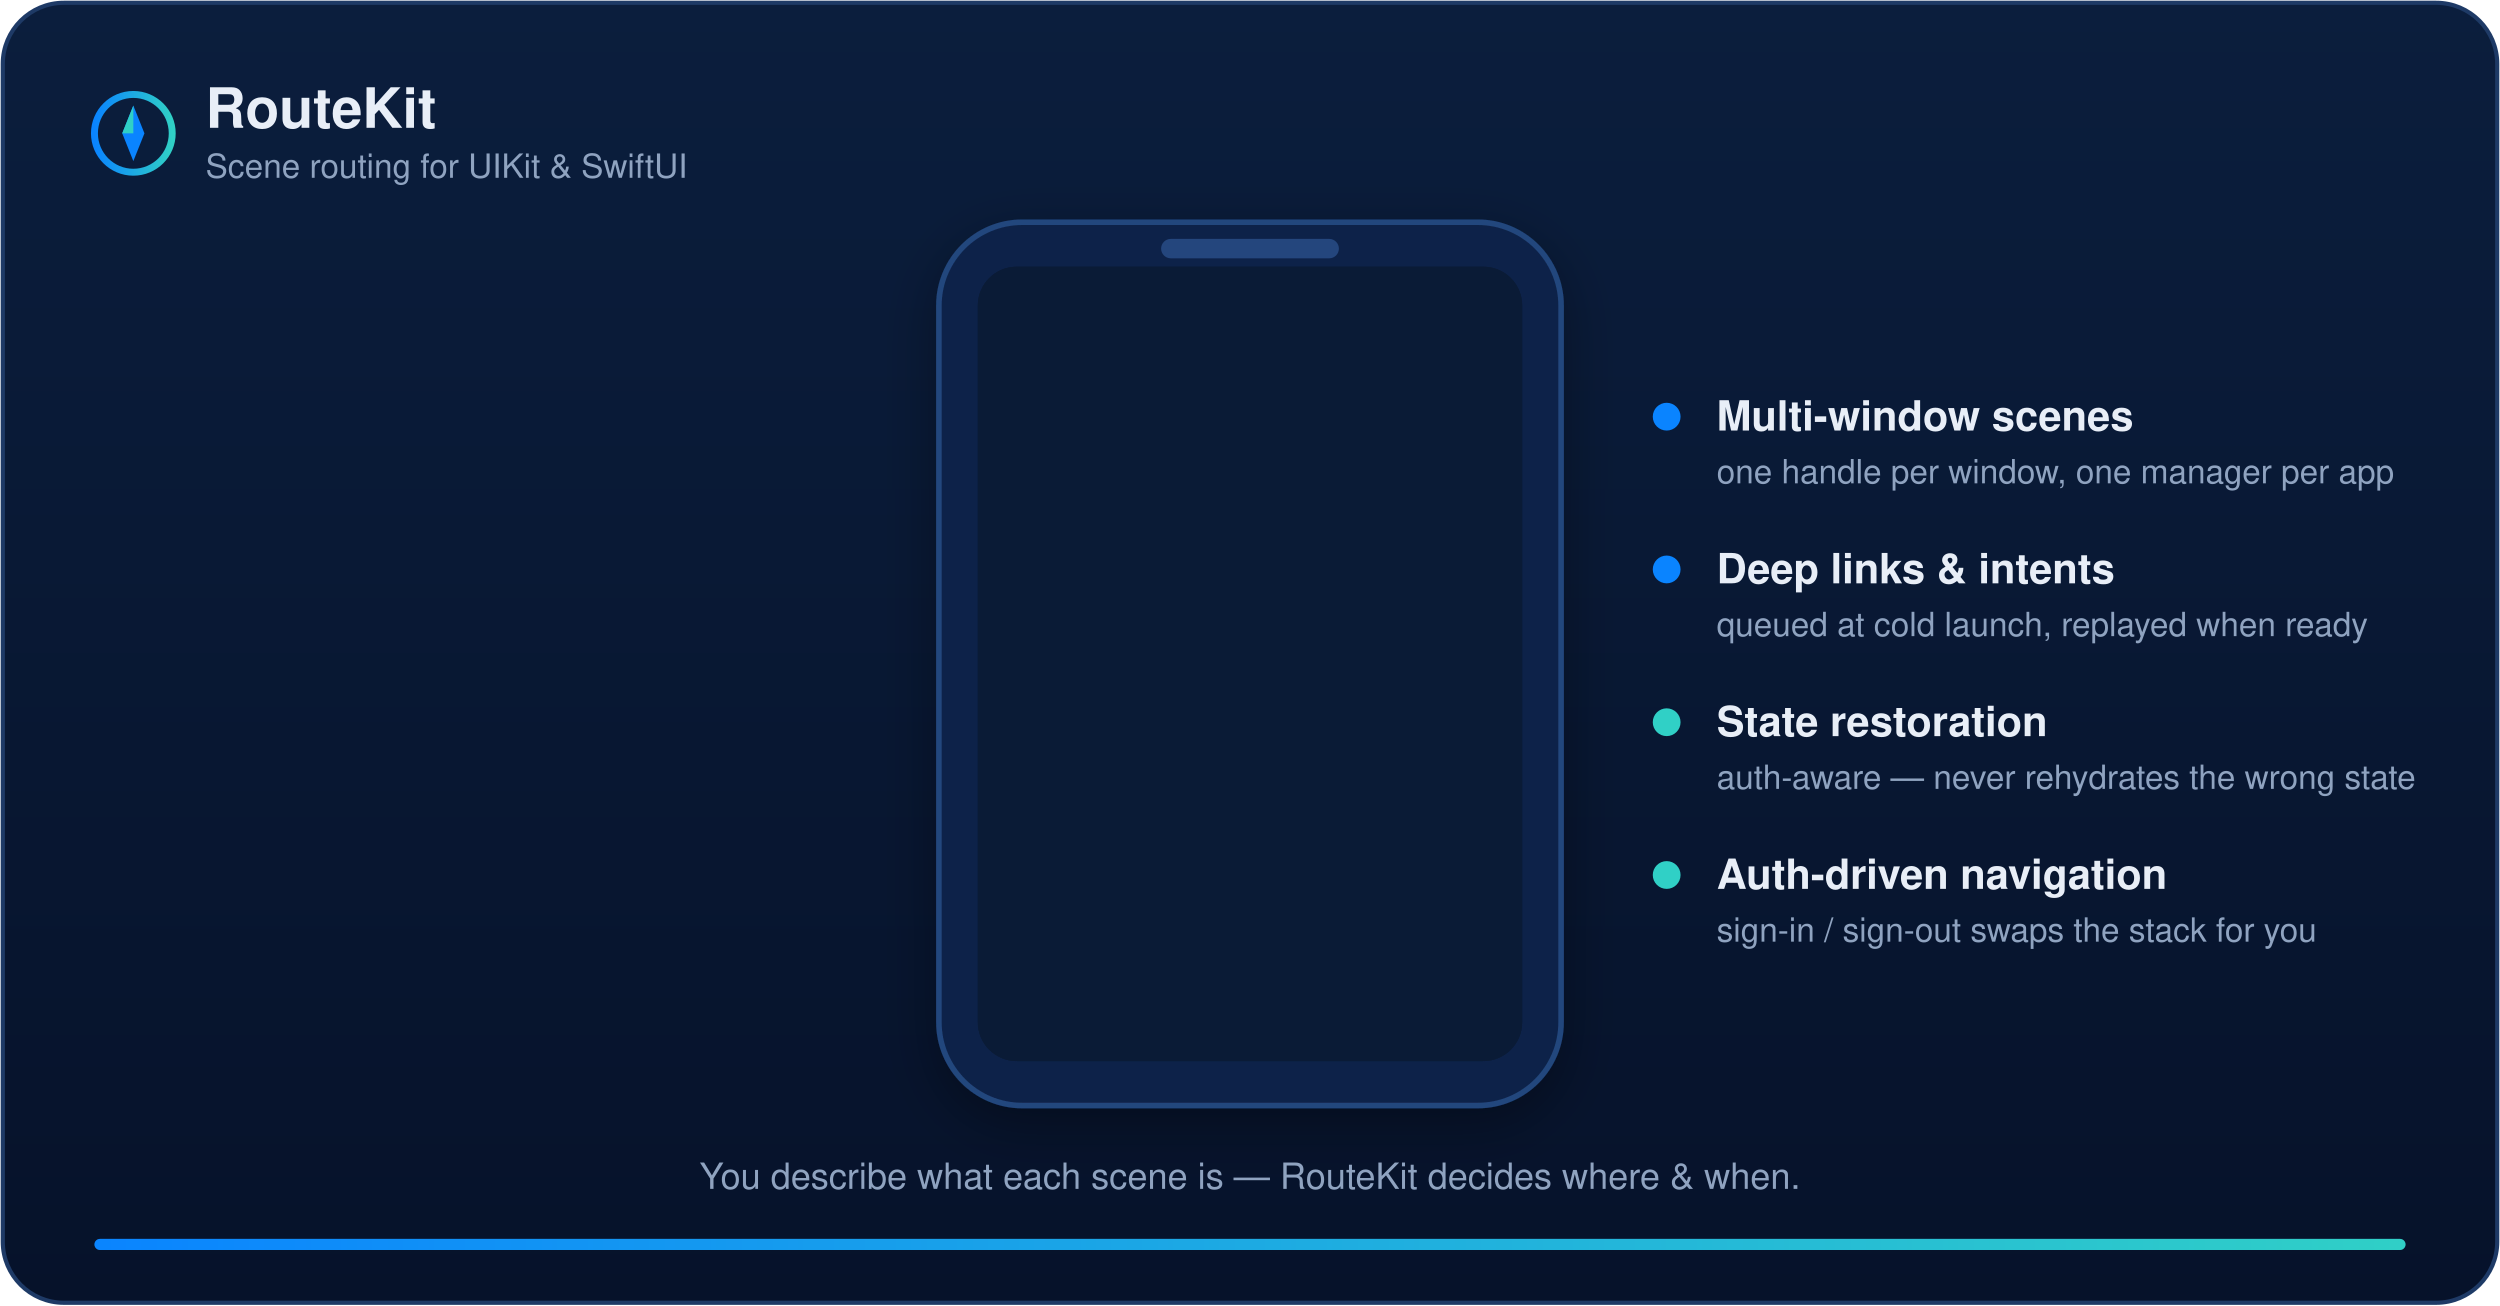
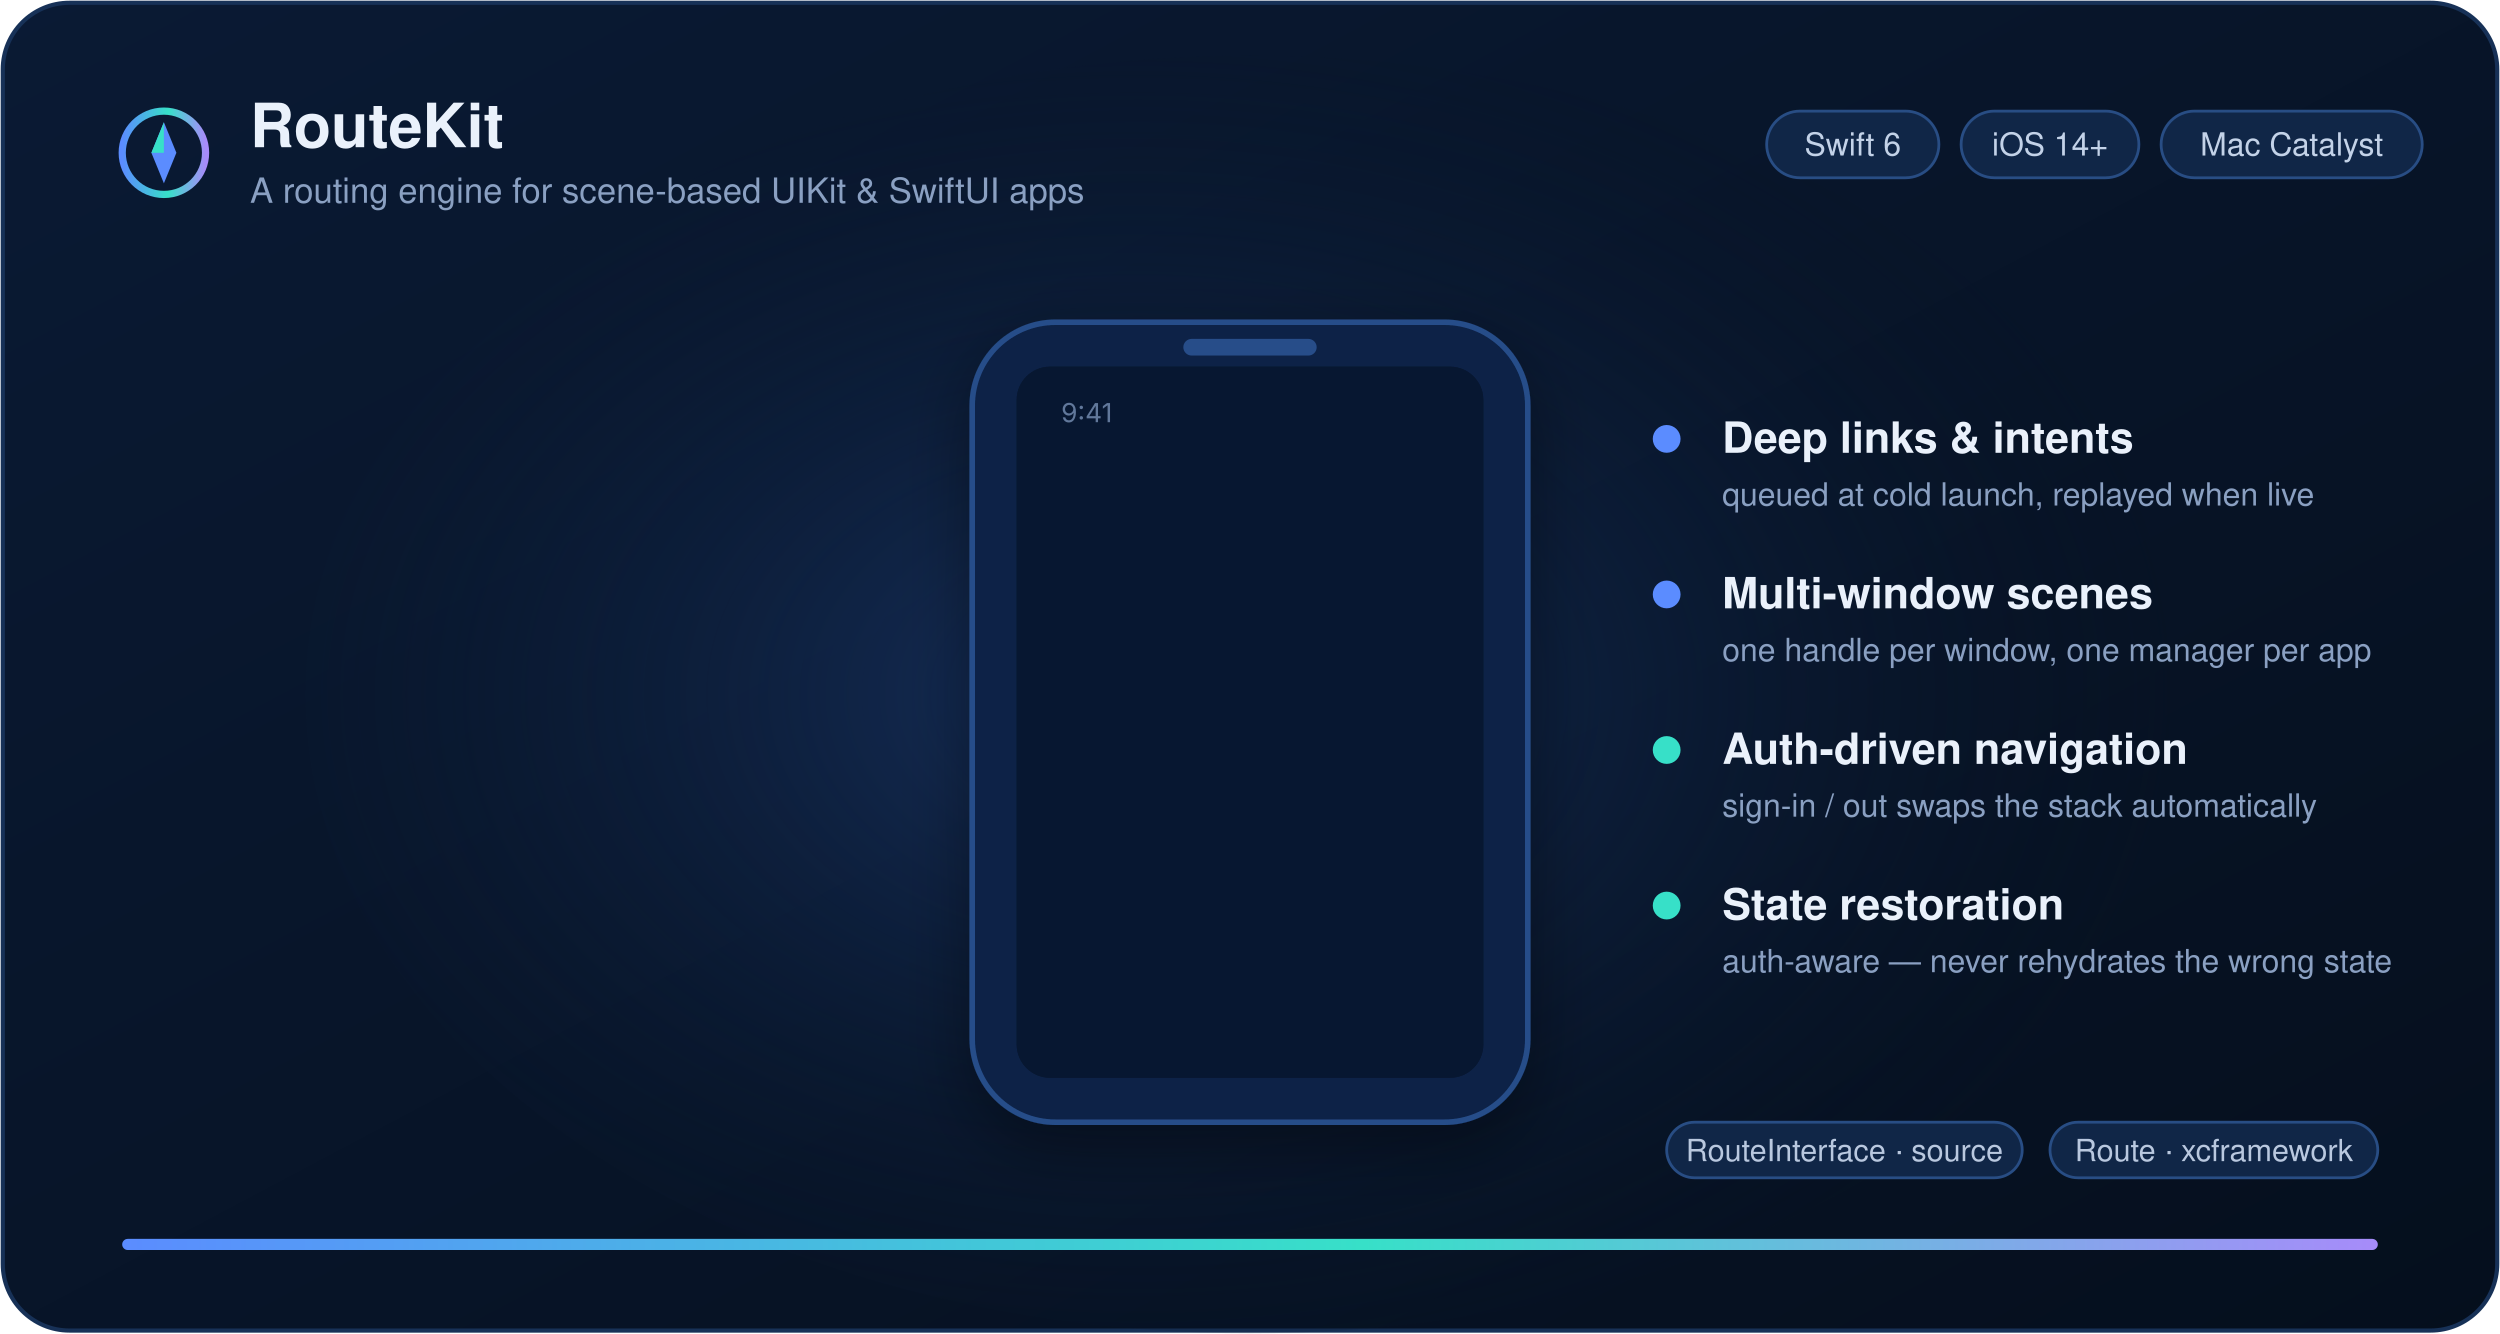
- <svg xmlns="http://www.w3.org/2000/svg" viewBox="0 0 900 470" role="img" aria-label="RouteKit: multi-window scenes, deep links with cold-launch intent queueing, auth-aware state restoration, and auth-driven navigation.">
+ <svg xmlns="http://www.w3.org/2000/svg" viewBox="0 0 900 480" role="img" aria-label="RouteKit: a routing engine for scene-based UIKit and SwiftUI apps. Deep links and intents queued at cold launch, multi-window scenes, auth-driven navigation, and auth-aware state restoration. Swift 6, iOS 14+ and Mac Catalyst.">
  <defs>
-     <linearGradient id="card" x1="0" y1="0" x2="0" y2="1">
-       <stop offset="0" stop-color="#0B1E3D" />
-       <stop offset="1" stop-color="#06122A" />
+     <linearGradient id="bg" x1="0" y1="0" x2="1" y2="1">
+       <stop offset="0" stop-color="#0A1A34" />
+       <stop offset="1" stop-color="#050F1D" />
    </linearGradient>
-     <linearGradient id="accent" x1="0" y1="0" x2="1" y2="0">
-       <stop offset="0" stop-color="#0A84FF" />
-       <stop offset="1" stop-color="#30D0C6" />
+     <linearGradient id="brand" x1="0" y1="0" x2="1" y2="0">
+       <stop offset="0" stop-color="#5B8CFF" />
+       <stop offset="0.55" stop-color="#37E0C8" />
+       <stop offset="1" stop-color="#A78BFA" />
    </linearGradient>
-     <filter id="soft" x="-20%" y="-20%" width="140%" height="140%">
-       <feDropShadow dx="0" dy="6" stdDeviation="10" flood-color="#000" flood-opacity="0.35" />
+     <radialGradient id="glow" cx="0.44" cy="0.5" r="0.6">
+       <stop offset="0" stop-color="#193668" stop-opacity="0.85" />
+       <stop offset="1" stop-color="#050F1D" stop-opacity="0" />
+     </radialGradient>
+     <filter id="soft" x="-30%" y="-30%" width="160%" height="160%">
+       <feDropShadow dx="0" dy="8" stdDeviation="12" flood-color="#000000" flood-opacity="0.40" />
    </filter>
    <clipPath id="screen">
-       <rect x="352" y="96" width="196" height="286" rx="14" />
+       <rect x="366" y="132" width="168" height="256" rx="12" />
    </clipPath>
  </defs>
-   <rect x="1" y="1" width="898" height="468" rx="22" fill="url(#card)" stroke="#1E3A66" stroke-width="1.5" />
-   <g transform="translate(34,34)">
-     <circle cx="14" cy="14" r="14" fill="none" stroke="url(#accent)" stroke-width="2.5" />
-     <polygon points="14,4 18,14 14,24 10,14" fill="#0A84FF" />
-     <polygon points="14,4 14,14 10,14" fill="#30D0C6" />
-     <text x="40" y="12" font-family="-apple-system, Segoe UI, Helvetica, Arial, sans-serif" font-size="20" font-weight="700" fill="#E8EEF7">RouteKit</text>
-     <text x="40" y="30" font-family="-apple-system, Segoe UI, Helvetica, Arial, sans-serif" font-size="12" fill="#8FA3C0">Scene routing for UIKit &amp; SwiftUI</text>
+   <rect x="1" y="1" width="898" height="478" rx="24" fill="url(#bg)" stroke="#173157" stroke-width="1.5" />
+   <ellipse cx="450" cy="250" rx="340" ry="230" fill="url(#glow)" />
+   <g transform="translate(44,40)">
+     <circle cx="15" cy="15" r="15" fill="none" stroke="url(#brand)" stroke-width="2.6" />
+     <polygon points="15,4 19.5,15 15,26 10.5,15" fill="#5B8CFF" />
+     <polygon points="15,4 15,15 10.5,15" fill="#37E0C8" />
+     <text x="46" y="13" font-family="-apple-system, Segoe UI, Helvetica, Arial, sans-serif" font-size="22" font-weight="700" fill="#EAF1FB">RouteKit</text>
+     <text x="46" y="33" font-family="-apple-system, Segoe UI, Helvetica, Arial, sans-serif" font-size="12.5" fill="#8AA0C2">A routing engine for scene-based UIKit &amp; SwiftUI apps</text>
  </g>
-   <rect x="338" y="80" width="224" height="318" rx="30" fill="#0E244A" stroke="#24467D" stroke-width="2" filter="url(#soft)" />
-   <rect x="352" y="96" width="196" height="286" rx="14" fill="#0A1B36" />
-   <rect x="418" y="86" width="64" height="7" rx="3.5" fill="#24467D" />
+   <g font-family="-apple-system, Segoe UI, Helvetica, Arial, sans-serif" font-size="11.5" fill="#C3D2E8" text-anchor="middle">
+     <g transform="translate(636,40)">
+       <rect width="62" height="24" rx="12" fill="#102647" stroke="#284d84" />
+       <text x="31" y="16">Swift 6</text>
+     </g>
+     <g transform="translate(706,40)">
+       <rect width="64" height="24" rx="12" fill="#102647" stroke="#284d84" />
+       <text x="32" y="16">iOS 14+</text>
+     </g>
+     <g transform="translate(778,40)">
+       <rect width="94" height="24" rx="12" fill="#102647" stroke="#284d84" />
+       <text x="47" y="16">Mac Catalyst</text>
+     </g>
+   </g>
+   <rect x="350" y="116" width="200" height="288" rx="30" fill="#0C2247" stroke="#274d89" stroke-width="2" filter="url(#soft)" />
+   <rect x="366" y="132" width="168" height="256" rx="12" fill="#071731" />
+   <rect x="426" y="122" width="48" height="6" rx="3" fill="#274d89" />
  <g clip-path="url(#screen)">
-     <rect x="352" y="96" width="196" height="286" fill="#0A1B36" />
+     <rect x="366" y="132" width="168" height="256" fill="#071731" />
+     <text x="382" y="152" font-family="-apple-system, Segoe UI, sans-serif" font-size="9.5" fill="#61789B">9:41</text>
    <g opacity="0">
-       <animate attributeName="opacity" dur="12s" repeatCount="indefinite" keyTimes="0;0.23;0.25;1" values="1;1;0;0" />
-       <rect x="362" y="120" width="86" height="150" rx="10" fill="#12305C" stroke="#2E5aa0" stroke-width="1.5" />
-       <rect x="362" y="120" width="86" height="26" rx="10" fill="#173a70" />
-       <rect x="372" y="130" width="46" height="6" rx="3" fill="#8FB4EE" />
-       <rect x="372" y="158" width="66" height="6" rx="3" fill="#33507e" />
-       <rect x="372" y="174" width="54" height="6" rx="3" fill="#33507e" />
-       <rect x="372" y="190" width="60" height="6" rx="3" fill="#33507e" />
-       <rect x="452" y="140" width="86" height="150" rx="10" fill="#0f2a52" stroke="#30D0C6" stroke-width="1.5" />
-       <rect x="452" y="140" width="86" height="26" rx="10" fill="#124a49" />
-       <rect x="462" y="150" width="40" height="6" rx="3" fill="#7FE6DE" />
-       <rect x="462" y="178" width="66" height="6" rx="3" fill="#2b5a58" />
-       <rect x="462" y="194" width="52" height="6" rx="3" fill="#2b5a58" />
+       <animate attributeName="opacity" dur="16s" repeatCount="indefinite" keyTimes="0;0.22;0.25;1" values="1;1;0;0" />
+       <text x="384" y="184" font-family="-apple-system, Segoe UI, sans-serif" font-size="14" font-weight="700" fill="#EAF1FB">Notes</text>
+       <rect x="384" y="200" width="132" height="34" rx="9" fill="#12305C" />
+       <rect x="396" y="212" width="80" height="6" rx="3" fill="#9DBAF0" />
+       <rect x="396" y="223" width="104" height="4" rx="2" fill="#33507e" />
+       <rect x="384" y="242" width="132" height="34" rx="9" fill="#0f2a52" />
+       <rect x="396" y="254" width="66" height="6" rx="3" fill="#7FE6DE" />
+       <rect x="396" y="265" width="96" height="4" rx="2" fill="#2b5a58" />
+       <g>
+         <animateTransform attributeName="transform" type="translate" dur="16s" repeatCount="indefinite" calcMode="spline" keyTimes="0;0.05;0.12;0.22;0.25;1" keySplines="0.4 0 0.2 1;0.4 0 0.2 1;0.4 0 0.2 1;0.4 0 0.2 1;0 0 1 1" values="0,-70;0,-70;0,0;0,0;0,0;0,0" />
+         <rect x="378" y="162" width="144" height="24" rx="12" fill="#5B8CFF" />
+         <text x="450" y="178" text-anchor="middle" font-family="ui-monospace, Menlo, monospace" font-size="10" fill="#F2F7FF">myapp://note/42</text>
+       </g>
+       <text x="450" y="360" text-anchor="middle" font-family="-apple-system, Segoe UI, sans-serif" font-size="10" fill="#8AA0C2">queued at cold launch, then routed</text>
    </g>
    <g opacity="0">
-       <animate attributeName="opacity" dur="12s" repeatCount="indefinite" keyTimes="0;0.25;0.27;0.48;0.5;1" values="0;0;1;1;0;0" />
-       <rect x="372" y="150" width="156" height="200" rx="12" fill="#12305C" stroke="#2E5aa0" stroke-width="1.5" />
-       <rect x="384" y="196" width="90" height="8" rx="4" fill="#8FB4EE" />
-       <rect x="384" y="216" width="120" height="6" rx="3" fill="#33507e" />
-       <rect x="384" y="230" width="104" height="6" rx="3" fill="#33507e" />
+       <animate attributeName="opacity" dur="16s" repeatCount="indefinite" keyTimes="0;0.25;0.27;0.47;0.5;1" values="0;0;1;1;0;0" />
+       <rect x="384" y="176" width="64" height="150" rx="10" fill="#12305C" stroke="#2E5aa0" stroke-width="1.3" />
+       <rect x="384" y="176" width="64" height="22" rx="10" fill="#173a70" />
+       <rect x="394" y="185" width="40" height="5" rx="2.5" fill="#9DBAF0" />
+       <rect x="394" y="210" width="46" height="4" rx="2" fill="#33507e" />
+       <rect x="394" y="222" width="38" height="4" rx="2" fill="#33507e" />
      <g>
-         <animateTransform attributeName="transform" type="translate" dur="12s" repeatCount="indefinite" keyTimes="0;0.27;0.31;0.42;0.5;1" values="0,-70;0,-70;0,0;0,0;0,0;0,0" />
-         <rect x="366" y="112" width="168" height="26" rx="13" fill="#0A84FF" />
-         <text x="450" y="129" text-anchor="middle" font-family="ui-monospace, Menlo, monospace" font-size="11" fill="#EAF3FF">myapp://note/42</text>
+         <animateTransform attributeName="transform" type="translate" dur="16s" repeatCount="indefinite" calcMode="spline" keyTimes="0;0.29;0.36;0.47;0.5;1" keySplines="0.4 0 0.2 1;0.4 0 0.2 1;0.4 0 0.2 1;0.4 0 0.2 1;0 0 1 1" values="70,20;70,20;0,0;0,0;0,0;0,0" />
+         <rect x="452" y="176" width="64" height="150" rx="10" fill="#0f2a52" stroke="#37E0C8" stroke-width="1.3" />
+         <rect x="452" y="176" width="64" height="22" rx="10" fill="#124a49" />
+         <rect x="462" y="185" width="36" height="5" rx="2.5" fill="#7FE6DE" />
+         <rect x="462" y="210" width="46" height="4" rx="2" fill="#2b5a58" />
+         <rect x="462" y="222" width="34" height="4" rx="2" fill="#2b5a58" />
+       </g>
+       <text x="450" y="360" text-anchor="middle" font-family="-apple-system, Segoe UI, sans-serif" font-size="10" fill="#8AA0C2">a second window, its own route</text>
+     </g>
+     <g opacity="0">
+       <animate attributeName="opacity" dur="16s" repeatCount="indefinite" keyTimes="0;0.5;0.52;0.72;0.75;1" values="0;0;1;1;0;0" />
+       <g>
+         <animateTransform attributeName="transform" type="translate" dur="16s" repeatCount="indefinite" calcMode="spline" keyTimes="0;0.58;0.63;0.68;0.75;1" keySplines="0.4 0 0.2 1;0.4 0 0.2 1;0.4 0 0.2 1;0.4 0 0.2 1;0 0 1 1" values="0,0;0,0;0,0;-180,0;-180,0;-180,0" />
+         <rect x="384" y="184" width="132" height="132" rx="10" fill="#12305C" />
+         <rect x="396" y="200" width="60" height="7" rx="3.5" fill="#9DBAF0" />
+         <text x="396" y="258" font-family="-apple-system, Segoe UI, sans-serif" font-size="13" fill="#EAF1FB">Home</text>
      </g>
      <g>
-         <animate attributeName="opacity" dur="12s" repeatCount="indefinite" keyTimes="0;0.34;0.37;0.46;0.5;1" values="0;0;1;1;0;0" />
-         <rect x="404" y="320" width="92" height="20" rx="10" fill="#0f2a52" stroke="#30D0C6" stroke-width="1.2" />
-         <text x="450" y="334" text-anchor="middle" font-family="-apple-system, Segoe UI, sans-serif" font-size="10" fill="#7FE6DE">queued → replayed</text>
+         <animateTransform attributeName="transform" type="translate" dur="16s" repeatCount="indefinite" calcMode="spline" keyTimes="0;0.63;0.68;0.72;0.75;1" keySplines="0.4 0 0.2 1;0.4 0 0.2 1;0.4 0 0.2 1;0.4 0 0.2 1;0 0 1 1" values="180,0;180,0;180,0;0,0;0,0;0,0" />
+         <rect x="384" y="184" width="132" height="132" rx="10" fill="#0f2a52" stroke="#37E0C8" stroke-width="1.3" />
+         <g transform="translate(450,232)">
+           <rect x="-12" y="0" width="24" height="18" rx="4" fill="#37E0C8" />
+           <path d="M -7 0 V -7 A 7 7 0 0 1 7 -7 V 0" fill="none" stroke="#37E0C8" stroke-width="2.4" />
+         </g>
+         <text x="450" y="274" text-anchor="middle" font-family="-apple-system, Segoe UI, sans-serif" font-size="13" fill="#EAF1FB">Sign in</text>
      </g>
+       <text x="450" y="360" text-anchor="middle" font-family="-apple-system, Segoe UI, sans-serif" font-size="10" fill="#8AA0C2">sign-out swaps the stack</text>
    </g>
    <g opacity="0">
-       <animate attributeName="opacity" dur="12s" repeatCount="indefinite" keyTimes="0;0.5;0.52;0.73;0.75;1" values="0;0;1;1;0;0" />
-       <rect x="372" y="150" width="156" height="200" rx="12" fill="#12305C" stroke="#2E5aa0" stroke-width="1.5" />
-       <g transform="translate(450,232)">
+       <animate attributeName="opacity" dur="16s" repeatCount="indefinite" keyTimes="0;0.75;0.77;0.99;1" values="0;0;1;1;0" />
+       <rect x="384" y="176" width="132" height="150" rx="10" fill="#12305C" stroke="#2E5aa0" stroke-width="1.3" />
+       <rect x="396" y="192" width="60" height="7" rx="3.5" fill="#9DBAF0" />
+       <rect x="396" y="210" width="100" height="4" rx="2" fill="#33507e" />
+       <g transform="translate(450,258)">
        <g>
-           <animate attributeName="opacity" dur="12s" repeatCount="indefinite" keyTimes="0;0.52;0.63;0.66;1" values="0;1;1;0;0" />
-           <path d="M -16 0 A 16 16 0 1 1 -4 15" fill="none" stroke="#30D0C6" stroke-width="3.5" stroke-linecap="round" />
-           <polygon points="-4,20 6,14 -8,8" fill="#30D0C6" />
-           <animateTransform attributeName="transform" type="rotate" dur="1.2s" repeatCount="indefinite" values="0;360" />
+           <animate attributeName="opacity" dur="16s" repeatCount="indefinite" keyTimes="0;0.78;0.86;0.88;1" values="0;1;1;0;0" />
+           <path d="M -14 0 A 14 14 0 1 1 -3 13" fill="none" stroke="#37E0C8" stroke-width="3" stroke-linecap="round" />
+           <animateTransform attributeName="transform" type="rotate" dur="1.1s" repeatCount="indefinite" values="0;360" />
        </g>
        <g>
-           <animate attributeName="opacity" dur="12s" repeatCount="indefinite" keyTimes="0;0.66;0.68;0.73;0.75;1" values="0;0;1;1;0;0" />
-           <circle r="18" fill="none" stroke="#30D0C6" stroke-width="3" />
-           <polyline points="-8,1 -2,8 10,-7" fill="none" stroke="#30D0C6" stroke-width="3.5" stroke-linecap="round" stroke-linejoin="round" />
+           <animate attributeName="opacity" dur="16s" repeatCount="indefinite" keyTimes="0;0.88;0.9;0.99;1" values="0;0;1;1;0" />
+           <circle r="16" fill="none" stroke="#37E0C8" stroke-width="2.6" />
+           <polyline points="-7,1 -1,7 8,-6" fill="none" stroke="#37E0C8" stroke-width="3" stroke-linecap="round" stroke-linejoin="round" />
        </g>
      </g>
-       <text x="450" y="300" text-anchor="middle" font-family="-apple-system, Segoe UI, sans-serif" font-size="11" fill="#8FB4EE">restored — same screen, same scroll</text>
-     </g>
-     <g opacity="0">
-       <animate attributeName="opacity" dur="12s" repeatCount="indefinite" keyTimes="0;0.75;0.77;0.98;1" values="0;0;1;1;0" />
-       <g>
-         <animateTransform attributeName="transform" type="translate" dur="12s" repeatCount="indefinite" keyTimes="0;0.77;0.82;0.86;1" values="0,0;0,0;0,0;-200,0;-200,0" />
-         <rect x="372" y="150" width="156" height="200" rx="12" fill="#12305C" stroke="#2E5aa0" stroke-width="1.5" />
-         <rect x="384" y="168" width="70" height="8" rx="4" fill="#8FB4EE" />
-         <text x="392" y="250" font-family="-apple-system, Segoe UI, sans-serif" font-size="13" fill="#E8EEF7">Home</text>
-       </g>
-       <g>
-         <animateTransform attributeName="transform" type="translate" dur="12s" repeatCount="indefinite" keyTimes="0;0.82;0.86;0.9;1" values="200,0;200,0;200,0;0,0;0,0" />
-         <rect x="372" y="150" width="156" height="200" rx="12" fill="#0f2a52" stroke="#30D0C6" stroke-width="1.5" />
-         <g transform="translate(450,224)">
-           <rect x="-13" y="-2" width="26" height="20" rx="4" fill="#30D0C6" />
-           <path d="M -8 -2 V -9 A 8 8 0 0 1 8 -9 V -2" fill="none" stroke="#30D0C6" stroke-width="3" />
-         </g>
-         <text x="450" y="268" text-anchor="middle" font-family="-apple-system, Segoe UI, sans-serif" font-size="13" fill="#E8EEF7">Sign in</text>
-       </g>
+       <text x="450" y="360" text-anchor="middle" font-family="-apple-system, Segoe UI, sans-serif" font-size="10" fill="#8AA0C2">restored, auth-aware</text>
    </g>
  </g>
  <g font-family="-apple-system, Segoe UI, Helvetica, Arial, sans-serif">
-     <g transform="translate(600,150)">
-       <circle cx="0" cy="0" r="5" fill="#0A84FF">
-         <animate attributeName="r" dur="12s" repeatCount="indefinite" keyTimes="0;0.23;0.25;1" values="7;7;5;5" />
-         <animate attributeName="fill-opacity" dur="12s" repeatCount="indefinite" keyTimes="0;0.23;0.25;1" values="1;1;0.4;0.4" />
+     <g transform="translate(600,158)">
+       <circle r="5" fill="#5B8CFF">
+         <animate attributeName="r" dur="16s" repeatCount="indefinite" keyTimes="0;0.22;0.25;1" values="7;7;5;5" />
+         <animate attributeName="fill-opacity" dur="16s" repeatCount="indefinite" keyTimes="0;0.22;0.25;1" values="1;1;0.3;0.3" />
      </circle>
-       <text x="18" y="5" font-size="15" font-weight="600" fill="#E8EEF7">Multi-window scenes</text>
-       <text x="18" y="24" font-size="12" fill="#8FA3C0">one handle per window, one manager per app</text>
+       <text x="20" y="5" font-size="15.5" font-weight="600" fill="#EAF1FB">Deep links &amp; intents</text>
+       <text x="20" y="24" font-size="11.5" fill="#8AA0C2">queued at cold launch, replayed when live</text>
    </g>
-     <g transform="translate(600,205)">
-       <circle cx="0" cy="0" r="5" fill="#0A84FF">
-         <animate attributeName="r" dur="12s" repeatCount="indefinite" keyTimes="0;0.25;0.27;0.48;0.5;1" values="5;5;7;7;5;5" />
-         <animate attributeName="fill-opacity" dur="12s" repeatCount="indefinite" keyTimes="0;0.25;0.27;0.48;0.5;1" values="0.4;0.4;1;1;0.4;0.4" />
+     <g transform="translate(600,214)">
+       <circle r="5" fill="#5B8CFF">
+         <animate attributeName="r" dur="16s" repeatCount="indefinite" keyTimes="0;0.25;0.27;0.47;0.5;1" values="5;5;7;7;5;5" />
+         <animate attributeName="fill-opacity" dur="16s" repeatCount="indefinite" keyTimes="0;0.25;0.27;0.47;0.5;1" values="0.3;0.3;1;1;0.3;0.3" />
      </circle>
-       <text x="18" y="5" font-size="15" font-weight="600" fill="#E8EEF7">Deep links &amp; intents</text>
-       <text x="18" y="24" font-size="12" fill="#8FA3C0">queued at cold launch, replayed when ready</text>
+       <text x="20" y="5" font-size="15.5" font-weight="600" fill="#EAF1FB">Multi-window scenes</text>
+       <text x="20" y="24" font-size="11.5" fill="#8AA0C2">one handle per window, one manager per app</text>
    </g>
-     <g transform="translate(600,260)">
-       <circle cx="0" cy="0" r="5" fill="#30D0C6">
-         <animate attributeName="r" dur="12s" repeatCount="indefinite" keyTimes="0;0.5;0.52;0.73;0.75;1" values="5;5;7;7;5;5" />
-         <animate attributeName="fill-opacity" dur="12s" repeatCount="indefinite" keyTimes="0;0.5;0.52;0.73;0.75;1" values="0.4;0.4;1;1;0.4;0.4" />
+     <g transform="translate(600,270)">
+       <circle r="5" fill="#37E0C8">
+         <animate attributeName="r" dur="16s" repeatCount="indefinite" keyTimes="0;0.5;0.52;0.72;0.75;1" values="5;5;7;7;5;5" />
+         <animate attributeName="fill-opacity" dur="16s" repeatCount="indefinite" keyTimes="0;0.5;0.52;0.72;0.75;1" values="0.3;0.3;1;1;0.3;0.3" />
      </circle>
-       <text x="18" y="5" font-size="15" font-weight="600" fill="#E8EEF7">State restoration</text>
-       <text x="18" y="24" font-size="12" fill="#8FA3C0">auth-aware — never rehydrates the wrong state</text>
+       <text x="20" y="5" font-size="15.5" font-weight="600" fill="#EAF1FB">Auth-driven navigation</text>
+       <text x="20" y="24" font-size="11.5" fill="#8AA0C2">sign-in / out swaps the stack automatically</text>
    </g>
-     <g transform="translate(600,315)">
-       <circle cx="0" cy="0" r="5" fill="#30D0C6">
-         <animate attributeName="r" dur="12s" repeatCount="indefinite" keyTimes="0;0.75;0.77;0.98;1" values="5;5;7;7;5" />
-         <animate attributeName="fill-opacity" dur="12s" repeatCount="indefinite" keyTimes="0;0.75;0.77;0.98;1" values="0.4;0.4;1;1;0.4" />
+     <g transform="translate(600,326)">
+       <circle r="5" fill="#37E0C8">
+         <animate attributeName="r" dur="16s" repeatCount="indefinite" keyTimes="0;0.75;0.77;0.99;1" values="5;5;7;7;5" />
+         <animate attributeName="fill-opacity" dur="16s" repeatCount="indefinite" keyTimes="0;0.75;0.77;0.99;1" values="0.3;0.3;1;1;0.3" />
      </circle>
-       <text x="18" y="5" font-size="15" font-weight="600" fill="#E8EEF7">Auth-driven navigation</text>
-       <text x="18" y="24" font-size="12" fill="#8FA3C0">sign-in / sign-out swaps the stack for you</text>
+       <text x="20" y="5" font-size="15.5" font-weight="600" fill="#EAF1FB">State restoration</text>
+       <text x="20" y="24" font-size="11.5" fill="#8AA0C2">auth-aware — never rehydrates the wrong state</text>
    </g>
  </g>
-   <g font-family="-apple-system, Segoe UI, Helvetica, Arial, sans-serif" font-size="13" fill="#8FA3C0" text-anchor="middle">
-     <text x="450" y="428">
-       <tspan opacity="0">
-         <animate attributeName="opacity" dur="12s" repeatCount="indefinite" keyTimes="0;0.02;0.23;0.25;1" values="1;1;1;0;0" />You describe what each scene is — RouteKit decides where &amp; when.</tspan>
-     </text>
+   <g font-family="-apple-system, Segoe UI, Helvetica, Arial, sans-serif" font-size="11" fill="#8AA0C2" text-anchor="middle">
+     <g transform="translate(600,404)">
+       <rect width="128" height="20" rx="10" fill="#102647" stroke="#284d84" />
+       <text x="64" y="14" fill="#B9C8DF">RouteInterface · source</text>
+     </g>
+     <g transform="translate(738,404)">
+       <rect width="118" height="20" rx="10" fill="#102647" stroke="#284d84" />
+       <text x="59" y="14" fill="#B9C8DF">Route · xcframework</text>
+     </g>
  </g>
-   <rect x="34" y="446" width="832" height="4" rx="2" fill="#173055" />
-   <rect x="34" y="446" width="832" height="4" rx="2" fill="url(#accent)">
-     <animate attributeName="width" dur="12s" repeatCount="indefinite" values="0;832" />
+   <rect x="44" y="446" width="812" height="4" rx="2" fill="#12294c" />
+   <rect x="44" y="446" width="812" height="4" rx="2" fill="url(#brand)">
+     <animate attributeName="width" dur="16s" repeatCount="indefinite" values="0;812" />
  </rect>
</svg>
